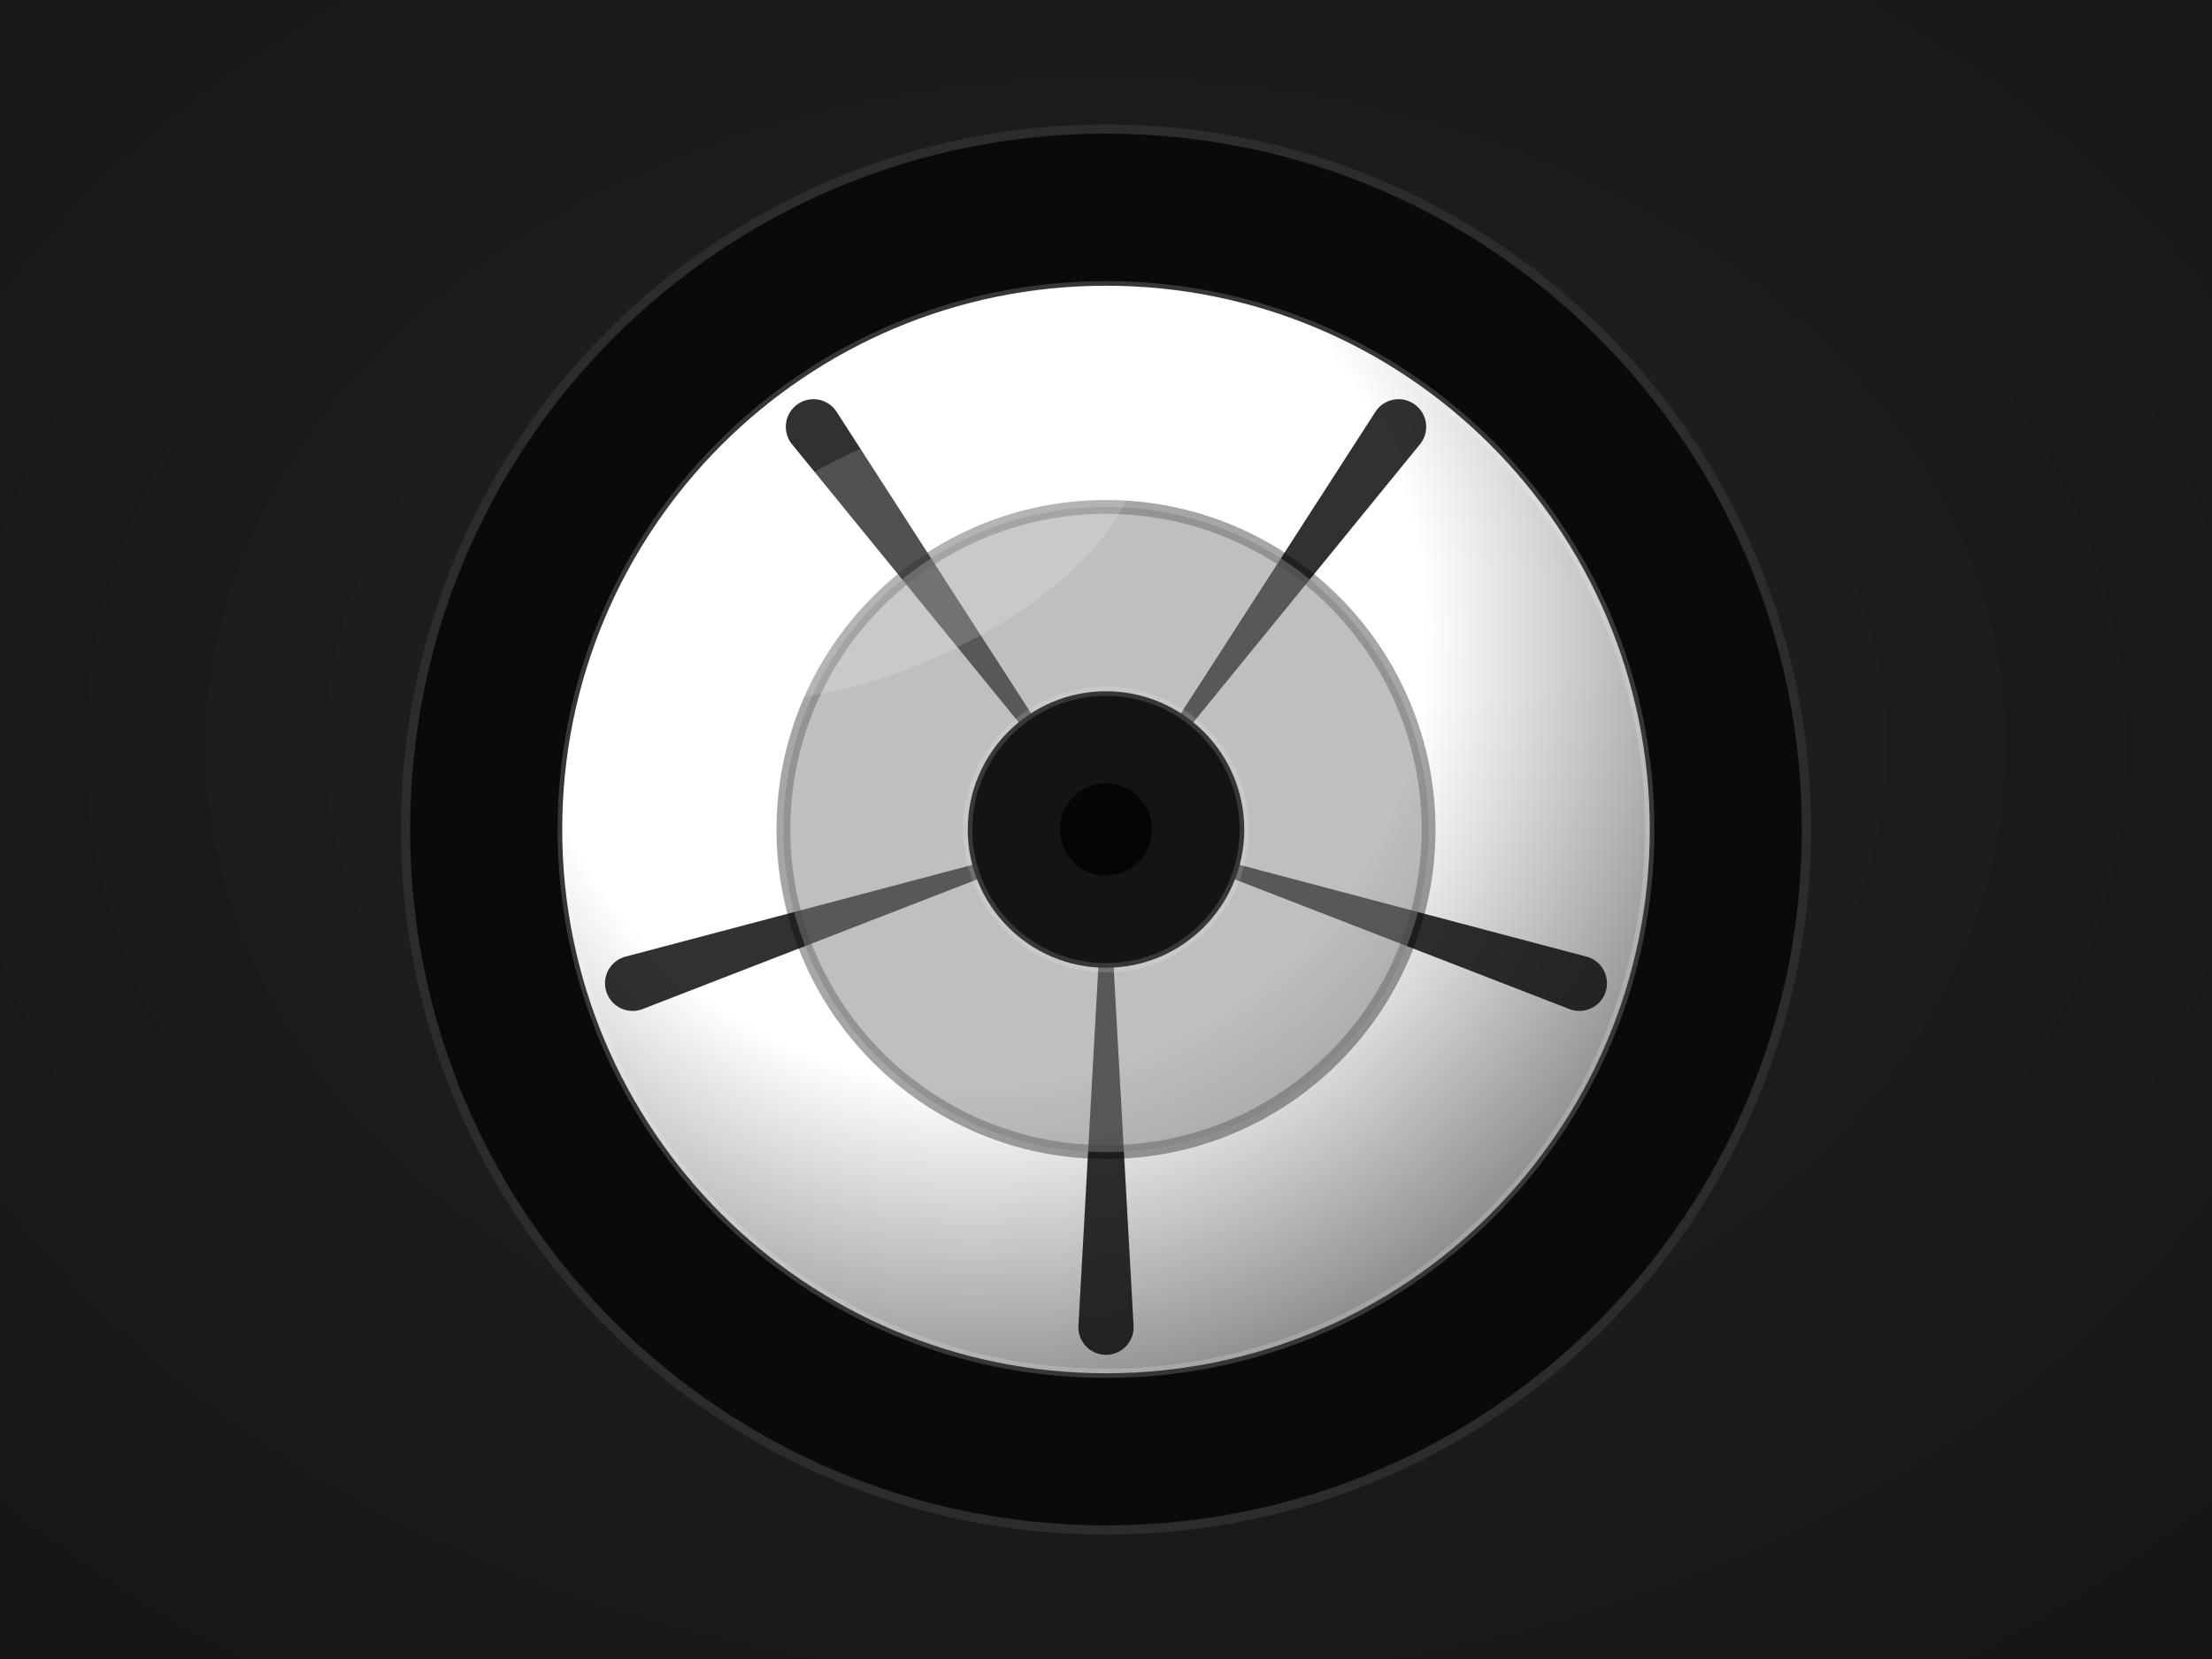
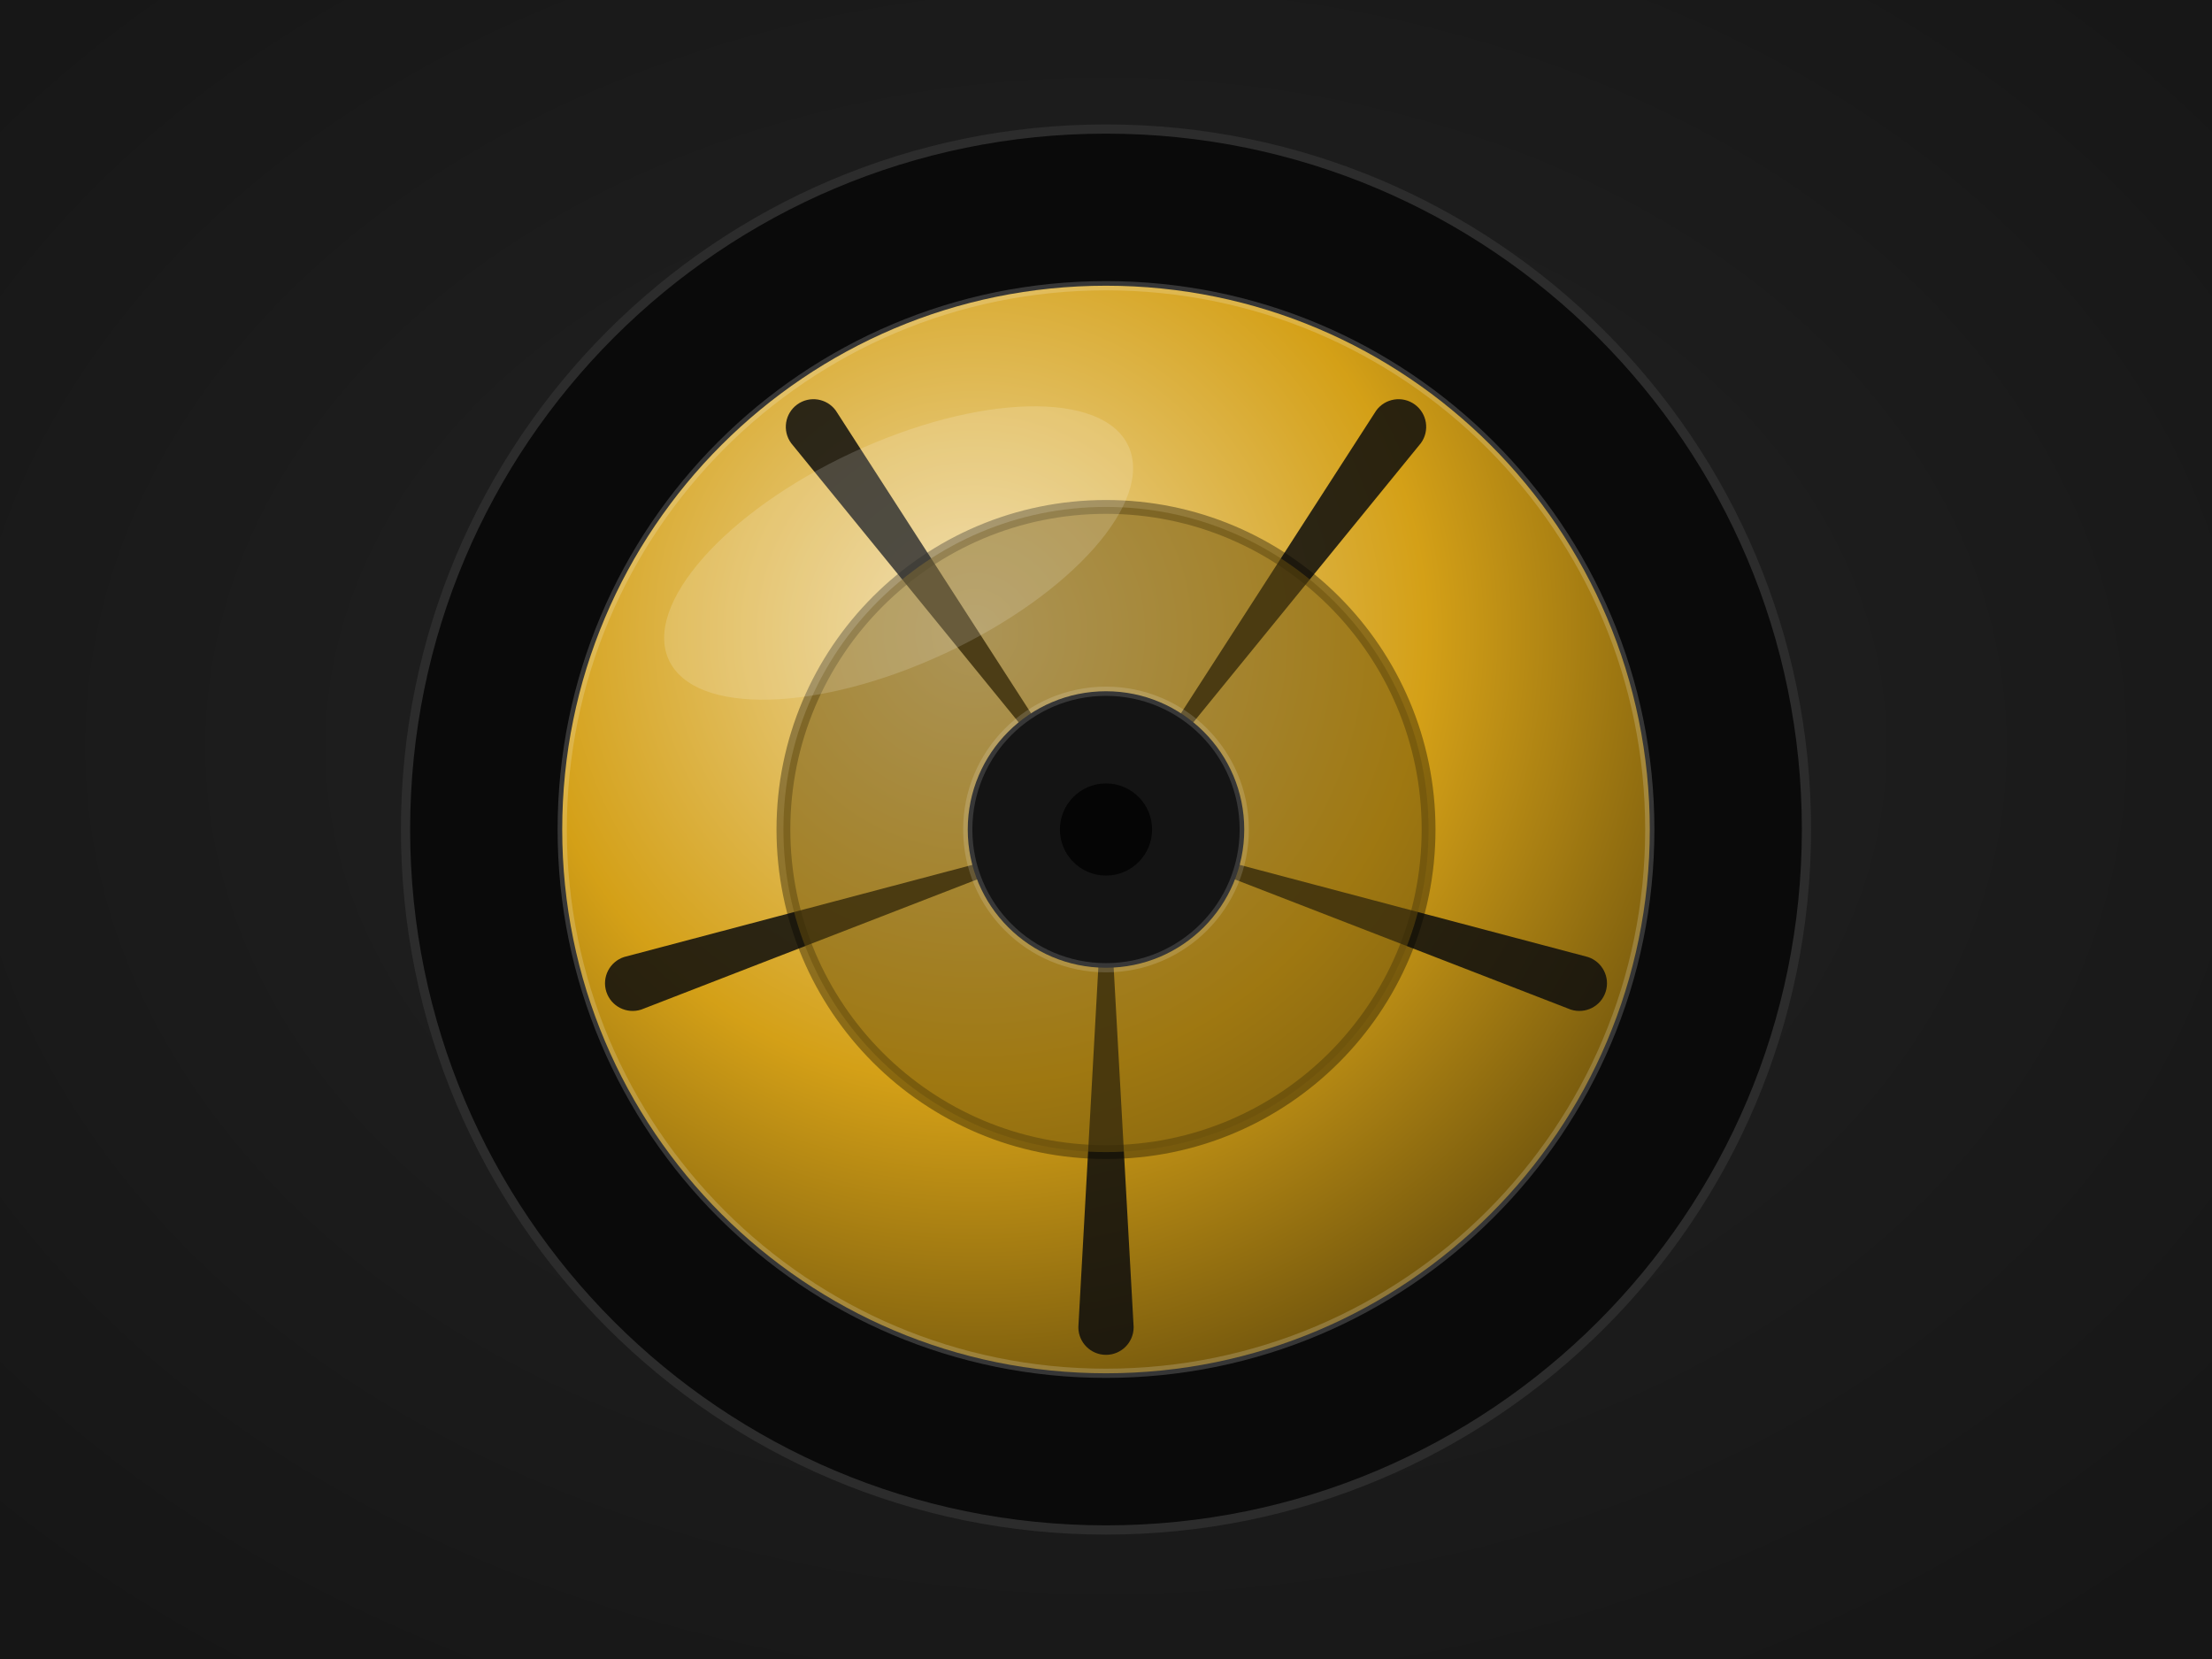
- <svg xmlns="http://www.w3.org/2000/svg" viewBox="0 0 480 360" width="480" height="360" role="img" aria-label="Style A coated in Hi Gloss White">
+ <svg xmlns="http://www.w3.org/2000/svg" viewBox="0 0 480 360" width="480" height="360" role="img" aria-label="Style B coated in 24K Gold">
  <defs>
-     <radialGradient id="grad_Style_A_coated_in_Hi_Gloss_White" cx="38%" cy="32%" r="75%">
-       <stop offset="0%" stop-color="#ffffff" />
-       <stop offset="55%" stop-color="#FFFFFF" />
-       <stop offset="100%" stop-color="#808080" />
+     <radialGradient id="grad_Style_B_coated_in_24K_Gold" cx="38%" cy="32%" r="75%">
+       <stop offset="0%" stop-color="#eed9a2" />
+       <stop offset="55%" stop-color="#D4A017" />
+       <stop offset="100%" stop-color="#6a500c" />
    </radialGradient>
    <radialGradient id="bg_glow" cx="50%" cy="45%" r="70%">
      <stop offset="0%" stop-color="#232323" />
      <stop offset="100%" stop-color="#161616" />
    </radialGradient>
  </defs>
  <rect width="480" height="360" fill="url(#bg_glow)" />
  <circle cx="240" cy="180" r="152" fill="#0a0a0a" />
  <circle cx="240" cy="180" r="152" fill="none" stroke="#2c2c2c" stroke-width="2" />
-   <circle cx="240" cy="180" r="118" fill="url(#grad_Style_A_coated_in_Hi_Gloss_White)" stroke="rgba(255,255,255,0.18)" stroke-width="2" />
+   <circle cx="240" cy="180" r="118" fill="url(#grad_Style_B_coated_in_24K_Gold)" stroke="rgba(255,255,255,0.18)" stroke-width="2" />
  <path d="M240,180 L246,72 A6,6 0 0 0 234,72 Z" fill="#0d0d0d" opacity="0.85" transform="rotate(36 240 180)" />
  <path d="M240,180 L246,72 A6,6 0 0 0 234,72 Z" fill="#0d0d0d" opacity="0.85" transform="rotate(108 240 180)" />
  <path d="M240,180 L246,72 A6,6 0 0 0 234,72 Z" fill="#0d0d0d" opacity="0.85" transform="rotate(180 240 180)" />
  <path d="M240,180 L246,72 A6,6 0 0 0 234,72 Z" fill="#0d0d0d" opacity="0.85" transform="rotate(252 240 180)" />
  <path d="M240,180 L246,72 A6,6 0 0 0 234,72 Z" fill="#0d0d0d" opacity="0.85" transform="rotate(324 240 180)" />
  <circle cx="240" cy="180" r="70" fill="none" stroke="rgba(0,0,0,0.35)" stroke-width="3" />
-   <circle cx="240" cy="180" r="70" fill="#808080" opacity="0.5" />
+   <circle cx="240" cy="180" r="70" fill="#6a500c" opacity="0.5" />
  <circle cx="240" cy="180" r="30" fill="#141414" stroke="rgba(255,255,255,0.15)" stroke-width="2" />
  <circle cx="240" cy="180" r="10" fill="#050505" />
  <ellipse cx="195" cy="120" rx="55" ry="24" fill="#ffffff" opacity="0.16" transform="rotate(-25 195 120)" />
</svg>
